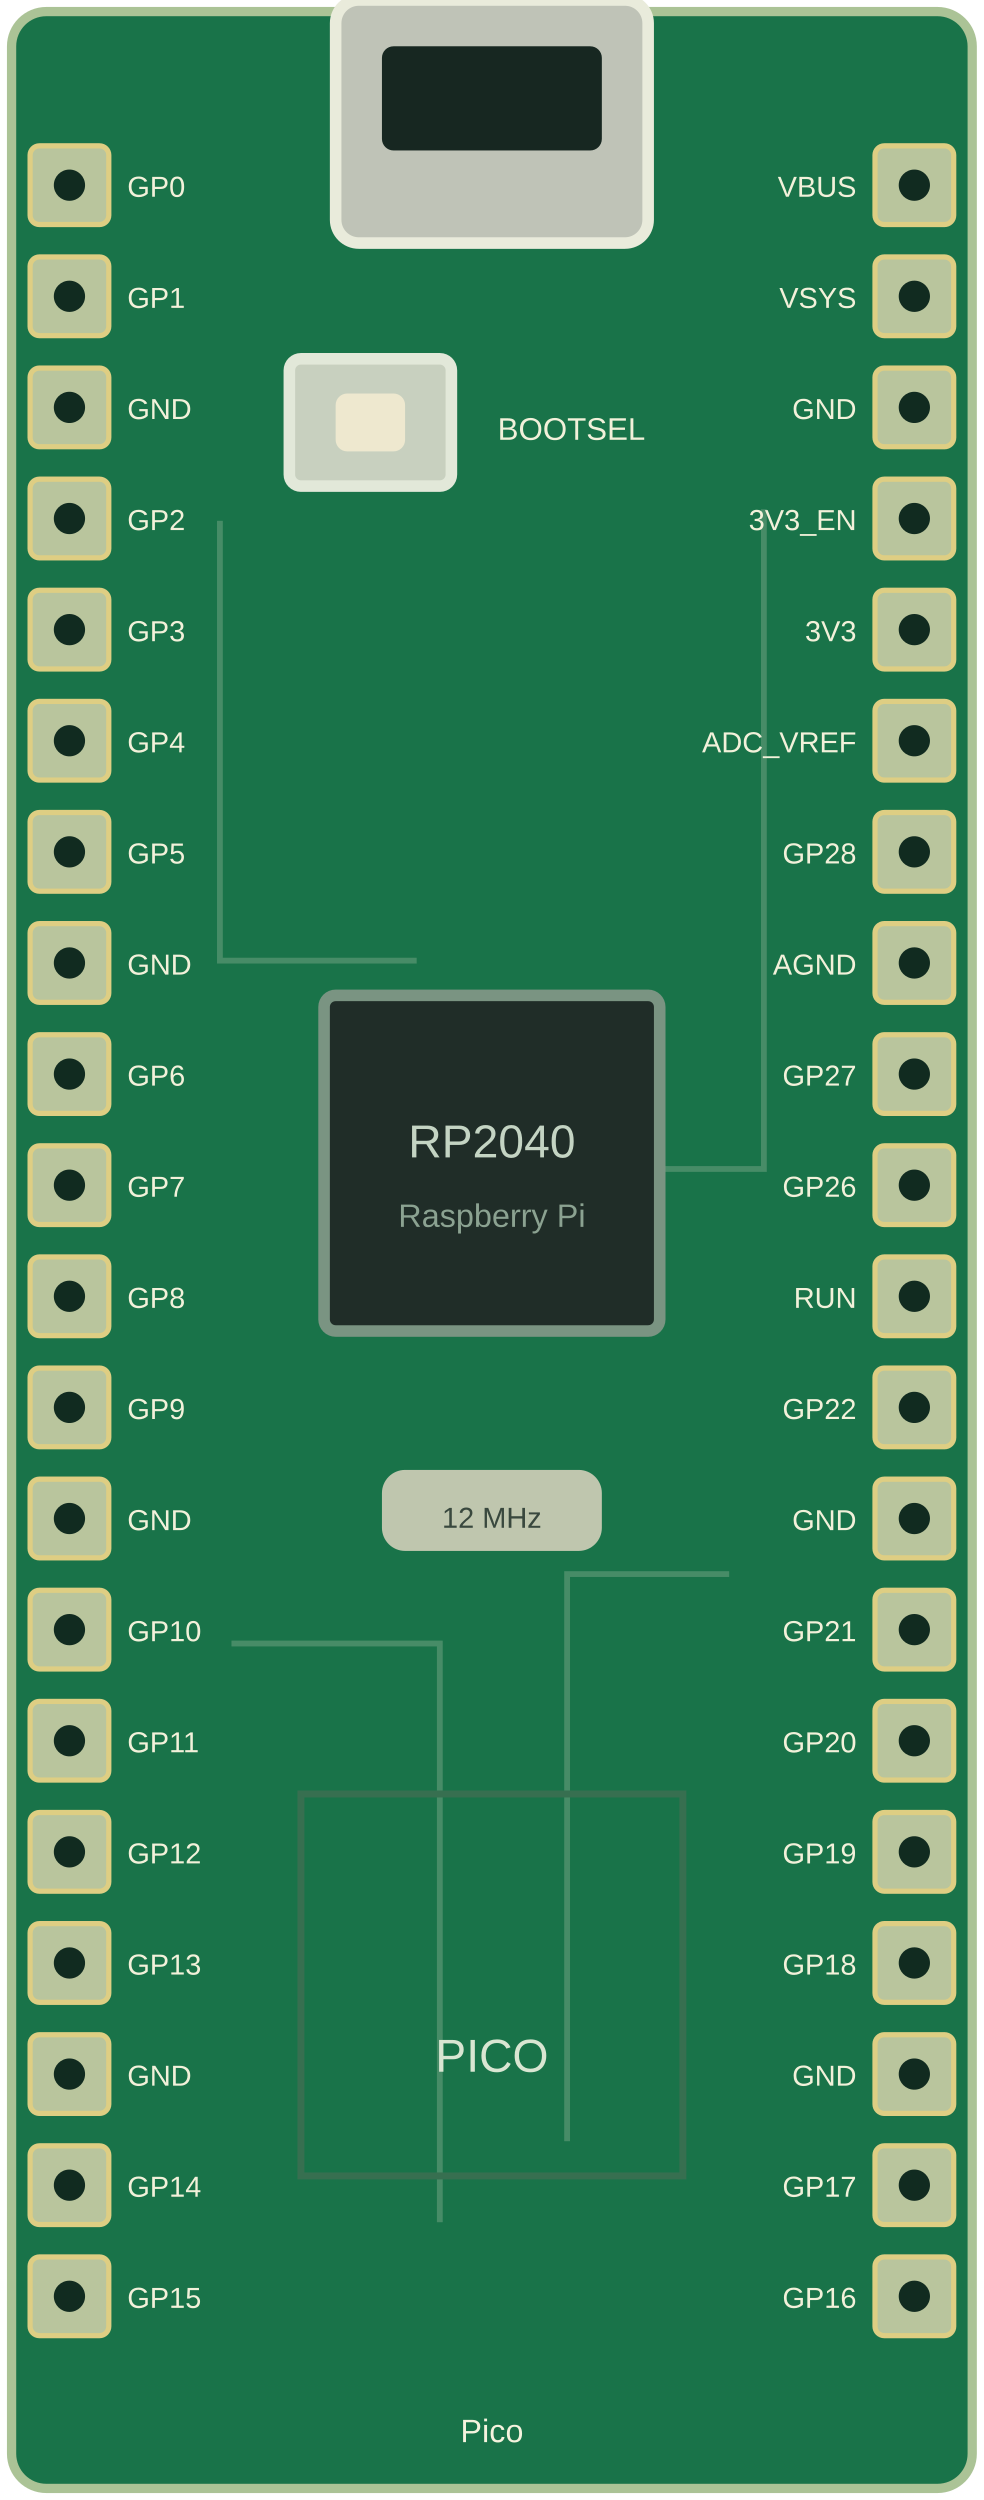
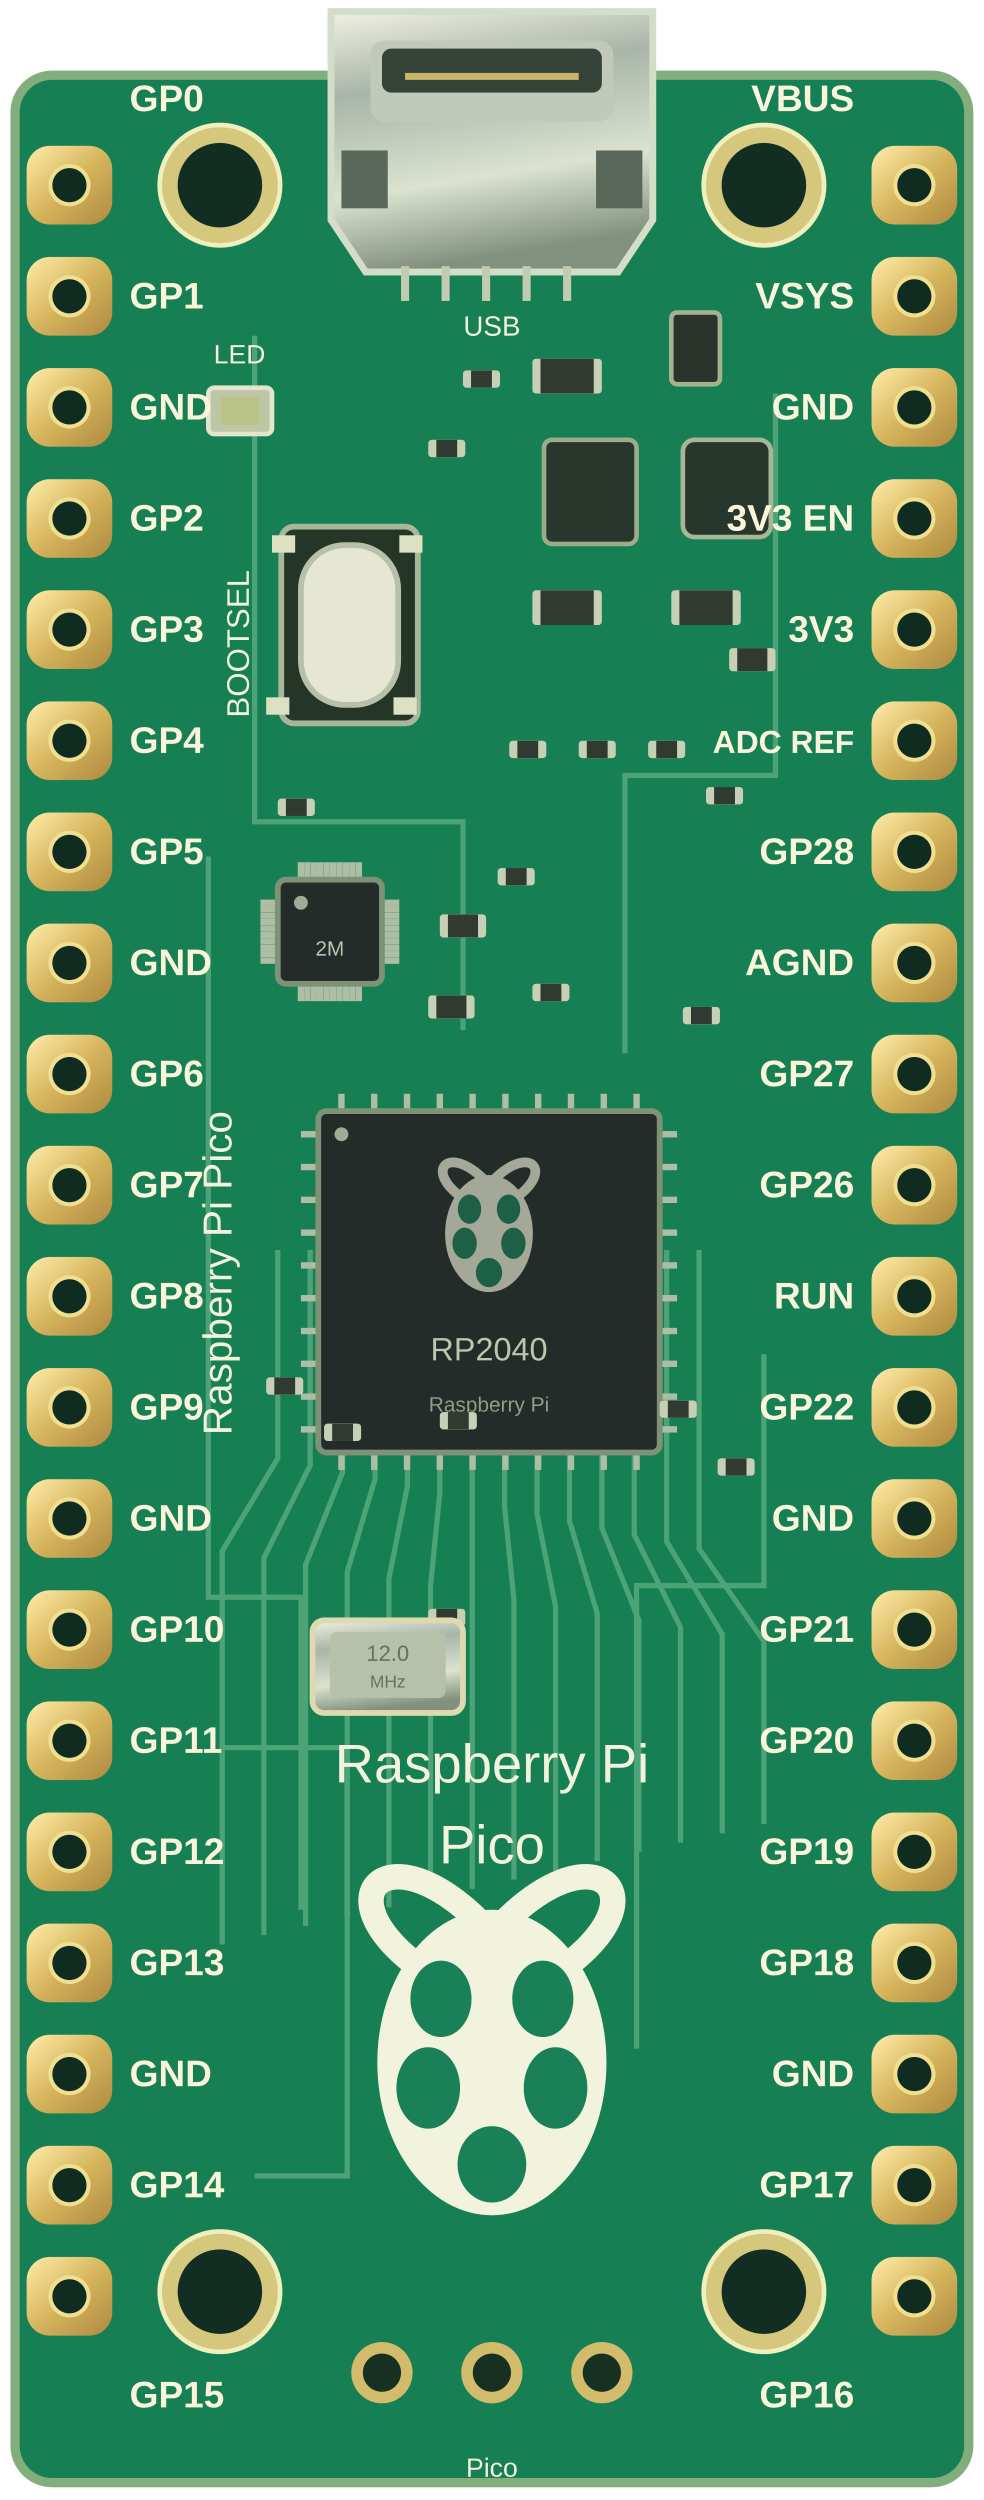
- <svg xmlns="http://www.w3.org/2000/svg" width="85" height="216" viewBox="0 0 85 216">
-   <rect x="1" y="1" width="83" height="214" rx="3" fill="#197349" stroke="#abc396" stroke-width=".8" />
-   <path d="M19 45v38h17m30-39v57H51M20 142h18v50m25-56H49v49" fill="none" stroke="#478c67" stroke-width=".5" />
-   <rect x="29" y="0" width="27" height="21" rx="2" fill="#bfc3b7" stroke="#e9ebdb" />
-   <rect x="33" y="4" width="19" height="9" rx="1" fill="#172721" />
-   <rect x="25" y="31" width="14" height="11" rx="1" fill="#c8d0bf" stroke="#e2e8d9" />
-   <rect x="29" y="34" width="6" height="5" rx="1" fill="#eee8cf" />
-   <text x="43" y="38" font-size="2.7" fill="#f2f1da" font-family="Arial">BOOTSEL</text>
-   <rect x="28" y="86" width="29" height="29" rx="1" fill="#202d28" stroke="#7a9482" />
-   <text x="42.5" y="100" text-anchor="middle" fill="#c4d4c3" font-family="Arial" font-size="4">RP2040</text>
-   <text x="42.5" y="106" text-anchor="middle" fill="#8ba291" font-family="Arial" font-size="2.8">Raspberry Pi</text>
-   <rect x="33" y="127" width="19" height="7" rx="2" fill="#bfc6ae" />
-   <text x="42.5" y="132" text-anchor="middle" font-size="2.5" fill="#39483e" font-family="Arial">12 MHz</text>
-   <path d="M26 155h33v33H26z" fill="none" stroke="#376f50" stroke-width=".6" />
-   <text x="42.5" y="179" font-size="4" text-anchor="middle" fill="#d9e6d2" font-family="Arial">PICO</text>
-   <g>
-     <rect x="2.6" y="12.6" width="6.8" height="6.8" rx=".8" fill="#b9c59d" stroke="#dece83" stroke-width=".45" />
-     <circle cx="6" cy="16" r="1.35" fill="#112b20" />
-     <text x="11" y="17" text-anchor="start" font-size="2.5" fill="#f2f1da" font-family="Arial">GP0</text>
+ <svg xmlns="http://www.w3.org/2000/svg" width="85" height="216" viewBox="0 0 85 216" data-photo-profile="pico" role="img" aria-label="Raspberry Pi Pico">
+   <defs>
+     <linearGradient id="pico-metal" x2=".2" y2="1">
+       <stop stop-color="#f1f1e3" />
+       <stop offset=".32" stop-color="#a8b5a8" />
+       <stop offset=".7" stop-color="#dbe2d0" />
+       <stop offset="1" stop-color="#82917e" />
+     </linearGradient>
+     <linearGradient id="pico-gold" x2="1" y2="1">
+       <stop stop-color="#ffedaa" />
+       <stop offset=".5" stop-color="#d6b55d" />
+       <stop offset="1" stop-color="#ae8940" />
+     </linearGradient>
+     <pattern id="pico-shield" width="1.7" height="1.7" patternUnits="userSpaceOnUse">
+       <rect width="1.7" height="1.7" fill="#a2aba4" />
+       <path d="M0 0l1.7 1.7m-.5-2 1.2 1.2" stroke="#7e8e83" stroke-width=".25" opacity=".7" />
+     </pattern>
+   </defs>
+   <g font-family="Arial,sans-serif" fill="#f3f2dc">
+     <rect x="1.3" y="6.5" width="82.4" height="208" rx="3.2" fill="#167f53" stroke="#81ae7c" stroke-width=".8" />
+     <g fill="none" stroke="#53a77c" stroke-width=".45" opacity=".9">
+       <path d="M24 108v18l-4.8 8v34" />
+       <path d="M26.8 108v18.6l-4 8v32.6" />
+       <path d="M29.6 108v19.2l-3.2 8v31.2" />
+       <path d="M32.4 108v19.8l-2.4 8v29.8" />
+       <path d="M35.2 108v20.4l-1.6 8v28.4" />
+       <path d="M38 108v21l-0.8 8v27" />
+       <path d="M40.8 108v21.6l0 8v25.6" />
+       <path d="M43.6 108v22.2l0.8 8v24.2" />
+       <path d="M46.4 108v22.8l1.6 8v22.8" />
+       <path d="M49.2 108v23.4l2.4 8v21.4" />
+       <path d="M52 108v24l3.2 8v20" />
+       <path d="M54.8 108v24.6l4 8v18.6" />
+       <path d="M57.6 108v25.2l4.8 8v17.2" />
+       <path d="M60.4 108v25.8l5.6 8v15.8" />
+       <path d="M22 29v42h18v18m27-55v33H54v24M18 74v64h8v27m40-48v20H55v40M22 188h8v-37H19" />
+     </g>
+     <circle cx="19" cy="16" r="5.2" fill="#d5c87c" stroke="#f0efbe" stroke-width=".4" />
+     <circle cx="19" cy="16" r="3.65" fill="#122d21" />
+     <circle cx="66" cy="16" r="5.2" fill="#d5c87c" stroke="#f0efbe" stroke-width=".4" />
+     <circle cx="66" cy="16" r="3.65" fill="#122d21" />
+     <circle cx="19" cy="198" r="5.2" fill="#d5c87c" stroke="#f0efbe" stroke-width=".4" />
+     <circle cx="19" cy="198" r="3.65" fill="#122d21" />
+     <circle cx="66" cy="198" r="5.2" fill="#d5c87c" stroke="#f0efbe" stroke-width=".4" />
+     <circle cx="66" cy="198" r="3.65" fill="#122d21" />
+     <g data-detail="micro-usb">
+       <path d="M28.6 1h27.8v18l-3 4.5H31.6l-3-4.5z" fill="url(#pico-metal)" stroke="#d4ddc7" stroke-width=".6" />
+       <rect x="32" y="3.5" width="21" height="7" rx="1.2" fill="#c1c9ba" />
+       <rect x="33" y="4.2" width="19" height="3.8" rx=".8" fill="#354238" />
+       <path d="M35 6.6h15" stroke="#cab66b" stroke-width=".6" />
+       <path d="M29.5 13h4v5h-4m22-5h4v5h-4" fill="#59685b" />
+       <g stroke="#c1cbb1" stroke-width=".7">
+         <path d="M35 23v3" />
+         <path d="M38.5 23v3" />
+         <path d="M42 23v3" />
+         <path d="M45.5 23v3" />
+         <path d="M49 23v3" />
+       </g>
+       <text x="42.5" y="29" font-size="2.4" text-anchor="middle">USB</text>
+     </g>
+     <g data-detail="bootsel">
+       <rect x="24.3" y="45.5" width="11.8" height="17" rx="1.1" fill="#253629" stroke="#a8b69a" stroke-width=".5" />
+       <path d="M23.5 47h2m9 0h2m-13.5 14h2m9 0h2" stroke="#dde1c4" stroke-width="1.5" />
+       <rect x="26" y="47.1" width="8.4" height="13.8" rx="3.8" fill="#e6e7d2" stroke="#b8c0aa" stroke-width=".5" />
+       <text x="21.5" y="62" font-size="2.7" transform="rotate(-90 21.5 62)">BOOTSEL</text>
+     </g>
+     <g data-detail="onboard-led">
+       <rect x="18" y="33.5" width="5.5" height="4" rx=".5" fill="#bdc7a5" stroke="#e3e6cc" stroke-width=".4" />
+       <rect x="19.1" y="34.3" width="3.3" height="2.4" fill="#b9c386" />
+       <text x="20.7" y="31.4" font-size="2.3" text-anchor="middle">LED</text>
+     </g>
+     <g data-detail="power-regulator">
+       <rect x="47" y="38" width="8" height="9" rx=".7" fill="#28362b" stroke="#9bab8c" stroke-width=".4" />
+       <rect x="59" y="38" width="7.6" height="8.4" rx="1" fill="#27372c" stroke="#a7b699" stroke-width=".4" />
+       <rect x="58" y="27" width="4.2" height="6.2" rx=".5" fill="#2b332a" stroke="#a4b294" stroke-width=".4" />
+       <g transform="translate(46 31)">
+         <rect width="6" height="3" rx=".3" fill="#c8cfb7" />
+         <rect x=".7" width="4.6" height="3" fill="#303a30" />
+       </g>
+       <g transform="translate(58 51)">
+         <rect width="6" height="3" rx=".3" fill="#c8cfb7" />
+         <rect x=".7" width="4.6" height="3" fill="#303a30" />
+       </g>
+       <g transform="translate(46 51)">
+         <rect width="6" height="3" rx=".3" fill="#c8cfb7" />
+         <rect x=".7" width="4.6" height="3" fill="#303a30" />
+       </g>
+       <g transform="translate(63 56)">
+         <rect width="4" height="2" rx=".3" fill="#c8cfb7" />
+         <rect x=".7" width="2.6" height="2" fill="#303a30" />
+       </g>
+     </g>
+     <g data-detail="external-flash">
+       <g data-chip="2M">
+         <g stroke="#adbea4" stroke-width=".55">
+           <path d="M26 74.5v1.5m0 9v1.5M22.5 78h1.5m9 0h1.5" />
+           <path d="M26.556 74.5v1.5m0 9v1.5M22.5 78.556h1.5m9 0h1.5" />
+           <path d="M27.111 74.5v1.5m0 9v1.5M22.5 79.111h1.5m9 0h1.5" />
+           <path d="M27.667 74.5v1.5m0 9v1.5M22.5 79.667h1.5m9 0h1.5" />
+           <path d="M28.222 74.5v1.5m0 9v1.5M22.5 80.222h1.5m9 0h1.5" />
+           <path d="M28.778 74.5v1.5m0 9v1.5M22.5 80.778h1.5m9 0h1.5" />
+           <path d="M29.333 74.5v1.5m0 9v1.5M22.5 81.333h1.5m9 0h1.5" />
+           <path d="M29.889 74.5v1.5m0 9v1.5M22.5 81.889h1.5m9 0h1.5" />
+           <path d="M30.444 74.5v1.5m0 9v1.5M22.5 82.444h1.5m9 0h1.5" />
+           <path d="M31 74.5v1.5m0 9v1.5M22.5 83h1.5m9 0h1.5" />
+         </g>
+         <rect x="24" y="76" width="9" height="9" rx=".7" fill="#242c2a" stroke="#7d9276" stroke-width=".5" />
+         <circle cx="26" cy="78" r=".6" fill="#9fac96" />
+         <text x="28.5" y="82.57" font-size="1.8" text-anchor="middle" fill="#bcc7ad">2M</text>
+       </g>
+       <g transform="translate(38 79)">
+         <rect width="4" height="2" rx=".3" fill="#c8cfb7" />
+         <rect x=".7" width="2.6" height="2" fill="#303a30" />
+       </g>
+       <g transform="translate(37 86)">
+         <rect width="4" height="2" rx=".3" fill="#c8cfb7" />
+         <rect x=".7" width="2.6" height="2" fill="#303a30" />
+       </g>
+     </g>
+     <g data-chip="RP2040">
+       <g stroke="#adbea4" stroke-width=".55">
+         <path d="M29.5 94.5v1.5m0 29.5v1.5M26 98h1.5m29.5 0h1.5" />
+         <path d="M32.333 94.5v1.5m0 29.5v1.5M26 100.833h1.5m29.5 0h1.5" />
+         <path d="M35.167 94.5v1.5m0 29.5v1.5M26 103.667h1.5m29.5 0h1.5" />
+         <path d="M38 94.5v1.5m0 29.5v1.5M26 106.5h1.5m29.5 0h1.5" />
+         <path d="M40.833 94.5v1.5m0 29.5v1.5M26 109.333h1.5m29.5 0h1.5" />
+         <path d="M43.667 94.5v1.5m0 29.5v1.5M26 112.167h1.5m29.5 0h1.5" />
+         <path d="M46.5 94.5v1.5m0 29.5v1.5M26 115h1.5m29.5 0h1.5" />
+         <path d="M49.333 94.5v1.5m0 29.5v1.5M26 117.833h1.5m29.5 0h1.5" />
+         <path d="M52.167 94.5v1.5m0 29.5v1.5M26 120.667h1.5m29.5 0h1.5" />
+         <path d="M55 94.5v1.5m0 29.5v1.5M26 123.5h1.5m29.5 0h1.5" />
+       </g>
+       <rect x="27.5" y="96" width="29.5" height="29.5" rx=".7" fill="#242c2a" stroke="#7d9276" stroke-width=".5" />
+       <circle cx="29.5" cy="98" r=".6" fill="#9fac96" />
+       <g opacity=".62">
+         <g transform="translate(42.25 105.735) scale(0.4214286)" fill="#f2f3dd">
+           <path d="M0-8C-8-17-14-11-5-5M0-8C8-17 14-11 5-5" fill="none" stroke="#f2f3dd" stroke-width="2" />
+           <ellipse cy="2" rx="9" ry="12" />
+           <g fill="#1a8057">
+             <ellipse cx="-4" cy="-3" rx="2.4" ry="3" />
+             <ellipse cx="4" cy="-3" rx="2.4" ry="3" />
+             <ellipse cx="-5" cy="4" rx="2.5" ry="3.2" />
+             <ellipse cx="5" cy="4" rx="2.5" ry="3.2" />
+             <ellipse cy="10" rx="2.7" ry="3" />
+           </g>
+         </g>
+       </g>
+       <text x="42.25" y="117.535" font-size="2.8" text-anchor="middle" fill="#bcc7ad">RP2040</text>
+       <text x="42.25" y="121.96" font-size="1.8" text-anchor="middle" fill="#909e86">Raspberry Pi</text>
+     </g>
+     <g transform="translate(40 32)">
+       <rect width="3.2" height="1.5" rx=".3" fill="#c8cfb7" />
+       <rect x=".7" width="1.8" height="1.5" fill="#303a30" />
+     </g>
+     <g transform="translate(37 38)">
+       <rect width="3.2" height="1.5" rx=".3" fill="#c8cfb7" />
+       <rect x=".7" width="1.8" height="1.5" fill="#303a30" />
+     </g>
+     <g transform="translate(44 64)">
+       <rect width="3.2" height="1.5" rx=".3" fill="#c8cfb7" />
+       <rect x=".7" width="1.8" height="1.5" fill="#303a30" />
+     </g>
+     <g transform="translate(50 64)">
+       <rect width="3.2" height="1.5" rx=".3" fill="#c8cfb7" />
+       <rect x=".7" width="1.8" height="1.5" fill="#303a30" />
+     </g>
+     <g transform="translate(56 64)">
+       <rect width="3.2" height="1.5" rx=".3" fill="#c8cfb7" />
+       <rect x=".7" width="1.8" height="1.5" fill="#303a30" />
+     </g>
+     <g transform="translate(61 68)">
+       <rect width="3.2" height="1.5" rx=".3" fill="#c8cfb7" />
+       <rect x=".7" width="1.8" height="1.5" fill="#303a30" />
+     </g>
+     <g transform="translate(24 69)">
+       <rect width="3.2" height="1.5" rx=".3" fill="#c8cfb7" />
+       <rect x=".7" width="1.8" height="1.5" fill="#303a30" />
+     </g>
+     <g transform="translate(43 75)">
+       <rect width="3.2" height="1.5" rx=".3" fill="#c8cfb7" />
+       <rect x=".7" width="1.8" height="1.5" fill="#303a30" />
+     </g>
+     <g transform="translate(46 85)">
+       <rect width="3.2" height="1.5" rx=".3" fill="#c8cfb7" />
+       <rect x=".7" width="1.8" height="1.5" fill="#303a30" />
+     </g>
+     <g transform="translate(59 87)">
+       <rect width="3.2" height="1.5" rx=".3" fill="#c8cfb7" />
+       <rect x=".7" width="1.8" height="1.5" fill="#303a30" />
+     </g>
+     <g transform="translate(23 119)">
+       <rect width="3.2" height="1.5" rx=".3" fill="#c8cfb7" />
+       <rect x=".7" width="1.8" height="1.5" fill="#303a30" />
+     </g>
+     <g transform="translate(28 123)">
+       <rect width="3.2" height="1.5" rx=".3" fill="#c8cfb7" />
+       <rect x=".7" width="1.8" height="1.5" fill="#303a30" />
+     </g>
+     <g transform="translate(38 122)">
+       <rect width="3.2" height="1.5" rx=".3" fill="#c8cfb7" />
+       <rect x=".7" width="1.8" height="1.5" fill="#303a30" />
+     </g>
+     <g transform="translate(57 121)">
+       <rect width="3.2" height="1.5" rx=".3" fill="#c8cfb7" />
+       <rect x=".7" width="1.8" height="1.5" fill="#303a30" />
+     </g>
+     <g transform="translate(62 126)">
+       <rect width="3.2" height="1.5" rx=".3" fill="#c8cfb7" />
+       <rect x=".7" width="1.8" height="1.5" fill="#303a30" />
+     </g>
+     <g transform="translate(37 139)">
+       <rect width="3.2" height="1.5" rx=".3" fill="#c8cfb7" />
+       <rect x=".7" width="1.8" height="1.5" fill="#303a30" />
+     </g>
+     <g data-detail="crystal">
+       <rect x="27" y="140" width="13" height="8" rx="1" fill="url(#pico-metal)" stroke="#ded9af" stroke-width=".5" />
+       <rect x="28.5" y="141" width="10" height="5.7" rx=".6" fill="#b7c0a9" />
+       <text x="33.5" y="143.5" font-size="1.9" text-anchor="middle" fill="#63725a">12.0</text>
+       <text x="33.5" y="145.8" font-size="1.5" text-anchor="middle" fill="#63725a">MHz</text>
+     </g>
+     <g data-detail="swd-pads">
+       <circle cx="33" cy="205" r="2.65" fill="#d2bc6c" />
+       <circle cx="33" cy="205" r="1.65" fill="#163021" />
+       <circle cx="42.5" cy="205" r="2.65" fill="#d2bc6c" />
+       <circle cx="42.5" cy="205" r="1.65" fill="#163021" />
+       <circle cx="52" cy="205" r="2.65" fill="#d2bc6c" />
+       <circle cx="52" cy="205" r="1.65" fill="#163021" />
+     </g>
+     <g transform="translate(42.5 176) scale(1.1)" fill="#f2f3dd">
+       <path d="M0-8C-8-17-14-11-5-5M0-8C8-17 14-11 5-5" fill="none" stroke="#f2f3dd" stroke-width="2" />
+       <ellipse cy="2" rx="9" ry="12" />
+       <g fill="#1a8057">
+         <ellipse cx="-4" cy="-3" rx="2.4" ry="3" />
+         <ellipse cx="4" cy="-3" rx="2.4" ry="3" />
+         <ellipse cx="-5" cy="4" rx="2.5" ry="3.2" />
+         <ellipse cx="5" cy="4" rx="2.5" ry="3.2" />
+         <ellipse cy="10" rx="2.7" ry="3" />
+       </g>
+     </g>
+     <text x="42.5" y="154" font-size="4.7" text-anchor="middle">Raspberry Pi</text>
+     <text x="42.5" y="161" font-size="4.7" text-anchor="middle">Pico</text>
+     <g data-pad="GPIO0" data-x="6" data-y="16">
+       <rect x="2.3" y="12.6" width="7.4" height="6.8" rx="2" fill="url(#pico-gold)" />
+       <circle cx="6" cy="16" r="1.65" fill="#102c20" stroke="#f0df91" stroke-width=".35" />
+       <text x="11.2" y="9.6" font-size="3.2" text-anchor="start" fill="#faf4da" font-weight="600">GP0</text>
+     </g>
+     <g data-pad="GPIO1" data-x="6" data-y="25.6">
+       <rect x="2.3" y="22.2" width="7.4" height="6.8" rx="2" fill="url(#pico-gold)" />
+       <circle cx="6" cy="25.6" r="1.65" fill="#102c20" stroke="#f0df91" stroke-width=".35" />
+       <text x="11.2" y="26.65" font-size="3.2" text-anchor="start" fill="#faf4da" font-weight="600">GP1</text>
+     </g>
+     <g data-pad="GND" data-x="6" data-y="35.2">
+       <rect x="2.3" y="31.8" width="7.4" height="6.8" rx="2" fill="url(#pico-gold)" />
+       <circle cx="6" cy="35.2" r="1.65" fill="#102c20" stroke="#f0df91" stroke-width=".35" />
+       <text x="11.2" y="36.25" font-size="3.2" text-anchor="start" fill="#faf4da" font-weight="600">GND</text>
+     </g>
+     <g data-pad="GPIO2" data-x="6" data-y="44.8">
+       <rect x="2.3" y="41.4" width="7.4" height="6.8" rx="2" fill="url(#pico-gold)" />
+       <circle cx="6" cy="44.8" r="1.65" fill="#102c20" stroke="#f0df91" stroke-width=".35" />
+       <text x="11.2" y="45.85" font-size="3.2" text-anchor="start" fill="#faf4da" font-weight="600">GP2</text>
+     </g>
+     <g data-pad="GPIO3" data-x="6" data-y="54.4">
+       <rect x="2.3" y="51" width="7.4" height="6.8" rx="2" fill="url(#pico-gold)" />
+       <circle cx="6" cy="54.4" r="1.65" fill="#102c20" stroke="#f0df91" stroke-width=".35" />
+       <text x="11.2" y="55.45" font-size="3.2" text-anchor="start" fill="#faf4da" font-weight="600">GP3</text>
+     </g>
+     <g data-pad="GPIO4" data-x="6" data-y="64">
+       <rect x="2.3" y="60.6" width="7.4" height="6.8" rx="2" fill="url(#pico-gold)" />
+       <circle cx="6" cy="64" r="1.65" fill="#102c20" stroke="#f0df91" stroke-width=".35" />
+       <text x="11.2" y="65.05" font-size="3.2" text-anchor="start" fill="#faf4da" font-weight="600">GP4</text>
+     </g>
+     <g data-pad="GPIO5" data-x="6" data-y="73.6">
+       <rect x="2.3" y="70.2" width="7.4" height="6.8" rx="2" fill="url(#pico-gold)" />
+       <circle cx="6" cy="73.6" r="1.65" fill="#102c20" stroke="#f0df91" stroke-width=".35" />
+       <text x="11.2" y="74.65" font-size="3.2" text-anchor="start" fill="#faf4da" font-weight="600">GP5</text>
+     </g>
+     <g data-pad="GND.1" data-x="6" data-y="83.2">
+       <rect x="2.3" y="79.8" width="7.4" height="6.8" rx="2" fill="url(#pico-gold)" />
+       <circle cx="6" cy="83.2" r="1.65" fill="#102c20" stroke="#f0df91" stroke-width=".35" />
+       <text x="11.2" y="84.25" font-size="3.2" text-anchor="start" fill="#faf4da" font-weight="600">GND</text>
+     </g>
+     <g data-pad="GPIO6" data-x="6" data-y="92.8">
+       <rect x="2.3" y="89.4" width="7.4" height="6.8" rx="2" fill="url(#pico-gold)" />
+       <circle cx="6" cy="92.8" r="1.65" fill="#102c20" stroke="#f0df91" stroke-width=".35" />
+       <text x="11.2" y="93.85" font-size="3.2" text-anchor="start" fill="#faf4da" font-weight="600">GP6</text>
+     </g>
+     <g data-pad="GPIO7" data-x="6" data-y="102.39999999999999">
+       <rect x="2.3" y="99" width="7.4" height="6.8" rx="2" fill="url(#pico-gold)" />
+       <circle cx="6" cy="102.4" r="1.65" fill="#102c20" stroke="#f0df91" stroke-width=".35" />
+       <text x="11.2" y="103.45" font-size="3.2" text-anchor="start" fill="#faf4da" font-weight="600">GP7</text>
+     </g>
+     <g data-pad="GPIO8" data-x="6" data-y="112">
+       <rect x="2.3" y="108.6" width="7.4" height="6.8" rx="2" fill="url(#pico-gold)" />
+       <circle cx="6" cy="112" r="1.65" fill="#102c20" stroke="#f0df91" stroke-width=".35" />
+       <text x="11.2" y="113.05" font-size="3.2" text-anchor="start" fill="#faf4da" font-weight="600">GP8</text>
+     </g>
+     <g data-pad="GPIO9" data-x="6" data-y="121.6">
+       <rect x="2.3" y="118.2" width="7.4" height="6.8" rx="2" fill="url(#pico-gold)" />
+       <circle cx="6" cy="121.6" r="1.65" fill="#102c20" stroke="#f0df91" stroke-width=".35" />
+       <text x="11.2" y="122.65" font-size="3.2" text-anchor="start" fill="#faf4da" font-weight="600">GP9</text>
+     </g>
+     <g data-pad="GND.2" data-x="6" data-y="131.2">
+       <rect x="2.3" y="127.8" width="7.4" height="6.8" rx="2" fill="url(#pico-gold)" />
+       <circle cx="6" cy="131.2" r="1.65" fill="#102c20" stroke="#f0df91" stroke-width=".35" />
+       <text x="11.2" y="132.25" font-size="3.2" text-anchor="start" fill="#faf4da" font-weight="600">GND</text>
+     </g>
+     <g data-pad="GPIO10" data-x="6" data-y="140.8">
+       <rect x="2.3" y="137.4" width="7.4" height="6.8" rx="2" fill="url(#pico-gold)" />
+       <circle cx="6" cy="140.8" r="1.65" fill="#102c20" stroke="#f0df91" stroke-width=".35" />
+       <text x="11.2" y="141.85" font-size="3.2" text-anchor="start" fill="#faf4da" font-weight="600">GP10</text>
+     </g>
+     <g data-pad="GPIO11" data-x="6" data-y="150.4">
+       <rect x="2.3" y="147" width="7.4" height="6.8" rx="2" fill="url(#pico-gold)" />
+       <circle cx="6" cy="150.4" r="1.65" fill="#102c20" stroke="#f0df91" stroke-width=".35" />
+       <text x="11.2" y="151.45" font-size="3.2" text-anchor="start" fill="#faf4da" font-weight="600">GP11</text>
+     </g>
+     <g data-pad="GPIO12" data-x="6" data-y="160">
+       <rect x="2.3" y="156.6" width="7.4" height="6.8" rx="2" fill="url(#pico-gold)" />
+       <circle cx="6" cy="160" r="1.65" fill="#102c20" stroke="#f0df91" stroke-width=".35" />
+       <text x="11.2" y="161.05" font-size="3.2" text-anchor="start" fill="#faf4da" font-weight="600">GP12</text>
+     </g>
+     <g data-pad="GPIO13" data-x="6" data-y="169.6">
+       <rect x="2.3" y="166.2" width="7.4" height="6.8" rx="2" fill="url(#pico-gold)" />
+       <circle cx="6" cy="169.6" r="1.65" fill="#102c20" stroke="#f0df91" stroke-width=".35" />
+       <text x="11.2" y="170.65" font-size="3.2" text-anchor="start" fill="#faf4da" font-weight="600">GP13</text>
+     </g>
+     <g data-pad="GND.3" data-x="6" data-y="179.2">
+       <rect x="2.3" y="175.8" width="7.4" height="6.8" rx="2" fill="url(#pico-gold)" />
+       <circle cx="6" cy="179.2" r="1.65" fill="#102c20" stroke="#f0df91" stroke-width=".35" />
+       <text x="11.2" y="180.25" font-size="3.2" text-anchor="start" fill="#faf4da" font-weight="600">GND</text>
+     </g>
+     <g data-pad="GPIO14" data-x="6" data-y="188.79999999999998">
+       <rect x="2.3" y="185.4" width="7.4" height="6.8" rx="2" fill="url(#pico-gold)" />
+       <circle cx="6" cy="188.8" r="1.65" fill="#102c20" stroke="#f0df91" stroke-width=".35" />
+       <text x="11.2" y="189.85" font-size="3.2" text-anchor="start" fill="#faf4da" font-weight="600">GP14</text>
+     </g>
+     <g data-pad="GPIO15" data-x="6" data-y="198.4">
+       <rect x="2.3" y="195" width="7.4" height="6.8" rx="2" fill="url(#pico-gold)" />
+       <circle cx="6" cy="198.4" r="1.65" fill="#102c20" stroke="#f0df91" stroke-width=".35" />
+       <text x="11.2" y="208" font-size="3.2" text-anchor="start" fill="#faf4da" font-weight="600">GP15</text>
+     </g>
+     <g data-pad="VBUS" data-x="79" data-y="16">
+       <rect x="75.3" y="12.6" width="7.4" height="6.8" rx="2" fill="url(#pico-gold)" />
+       <circle cx="79" cy="16" r="1.65" fill="#102c20" stroke="#f0df91" stroke-width=".35" />
+       <text x="73.8" y="9.6" font-size="3.2" text-anchor="end" fill="#faf4da" font-weight="600">VBUS</text>
+     </g>
+     <g data-pad="VSYS" data-x="79" data-y="25.6">
+       <rect x="75.3" y="22.2" width="7.4" height="6.8" rx="2" fill="url(#pico-gold)" />
+       <circle cx="79" cy="25.6" r="1.65" fill="#102c20" stroke="#f0df91" stroke-width=".35" />
+       <text x="73.8" y="26.65" font-size="3.2" text-anchor="end" fill="#faf4da" font-weight="600">VSYS</text>
+     </g>
+     <g data-pad="GND.4" data-x="79" data-y="35.2">
+       <rect x="75.3" y="31.8" width="7.4" height="6.8" rx="2" fill="url(#pico-gold)" />
+       <circle cx="79" cy="35.2" r="1.65" fill="#102c20" stroke="#f0df91" stroke-width=".35" />
+       <text x="73.8" y="36.25" font-size="3.2" text-anchor="end" fill="#faf4da" font-weight="600">GND</text>
+     </g>
+     <g data-pad="3V3_EN" data-x="79" data-y="44.8">
+       <rect x="75.3" y="41.4" width="7.4" height="6.8" rx="2" fill="url(#pico-gold)" />
+       <circle cx="79" cy="44.8" r="1.65" fill="#102c20" stroke="#f0df91" stroke-width=".35" />
+       <text x="73.8" y="45.85" font-size="3.2" text-anchor="end" fill="#faf4da" font-weight="600">3V3 EN</text>
+     </g>
+     <g data-pad="3V3" data-x="79" data-y="54.4">
+       <rect x="75.3" y="51" width="7.4" height="6.8" rx="2" fill="url(#pico-gold)" />
+       <circle cx="79" cy="54.4" r="1.65" fill="#102c20" stroke="#f0df91" stroke-width=".35" />
+       <text x="73.8" y="55.45" font-size="3.2" text-anchor="end" fill="#faf4da" font-weight="600">3V3</text>
+     </g>
+     <g data-pad="ADC_VREF" data-x="79" data-y="64">
+       <rect x="75.3" y="60.6" width="7.4" height="6.8" rx="2" fill="url(#pico-gold)" />
+       <circle cx="79" cy="64" r="1.65" fill="#102c20" stroke="#f0df91" stroke-width=".35" />
+       <text x="73.8" y="65.05" font-size="2.75" text-anchor="end" fill="#faf4da" font-weight="600">ADC REF</text>
+     </g>
+     <g data-pad="GPIO28" data-x="79" data-y="73.6">
+       <rect x="75.3" y="70.2" width="7.4" height="6.8" rx="2" fill="url(#pico-gold)" />
+       <circle cx="79" cy="73.6" r="1.65" fill="#102c20" stroke="#f0df91" stroke-width=".35" />
+       <text x="73.8" y="74.65" font-size="3.2" text-anchor="end" fill="#faf4da" font-weight="600">GP28</text>
+     </g>
+     <g data-pad="AGND" data-x="79" data-y="83.2">
+       <rect x="75.3" y="79.8" width="7.4" height="6.8" rx="2" fill="url(#pico-gold)" />
+       <circle cx="79" cy="83.2" r="1.65" fill="#102c20" stroke="#f0df91" stroke-width=".35" />
+       <text x="73.8" y="84.25" font-size="3.2" text-anchor="end" fill="#faf4da" font-weight="600">AGND</text>
+     </g>
+     <g data-pad="GPIO27" data-x="79" data-y="92.8">
+       <rect x="75.3" y="89.4" width="7.4" height="6.8" rx="2" fill="url(#pico-gold)" />
+       <circle cx="79" cy="92.8" r="1.65" fill="#102c20" stroke="#f0df91" stroke-width=".35" />
+       <text x="73.8" y="93.85" font-size="3.2" text-anchor="end" fill="#faf4da" font-weight="600">GP27</text>
+     </g>
+     <g data-pad="GPIO26" data-x="79" data-y="102.39999999999999">
+       <rect x="75.3" y="99" width="7.4" height="6.8" rx="2" fill="url(#pico-gold)" />
+       <circle cx="79" cy="102.4" r="1.65" fill="#102c20" stroke="#f0df91" stroke-width=".35" />
+       <text x="73.8" y="103.45" font-size="3.2" text-anchor="end" fill="#faf4da" font-weight="600">GP26</text>
+     </g>
+     <g data-pad="RUN" data-x="79" data-y="112">
+       <rect x="75.3" y="108.6" width="7.4" height="6.8" rx="2" fill="url(#pico-gold)" />
+       <circle cx="79" cy="112" r="1.65" fill="#102c20" stroke="#f0df91" stroke-width=".35" />
+       <text x="73.8" y="113.05" font-size="3.2" text-anchor="end" fill="#faf4da" font-weight="600">RUN</text>
+     </g>
+     <g data-pad="GPIO22" data-x="79" data-y="121.6">
+       <rect x="75.3" y="118.2" width="7.4" height="6.8" rx="2" fill="url(#pico-gold)" />
+       <circle cx="79" cy="121.6" r="1.65" fill="#102c20" stroke="#f0df91" stroke-width=".35" />
+       <text x="73.8" y="122.65" font-size="3.2" text-anchor="end" fill="#faf4da" font-weight="600">GP22</text>
+     </g>
+     <g data-pad="GND.5" data-x="79" data-y="131.2">
+       <rect x="75.3" y="127.8" width="7.4" height="6.8" rx="2" fill="url(#pico-gold)" />
+       <circle cx="79" cy="131.2" r="1.65" fill="#102c20" stroke="#f0df91" stroke-width=".35" />
+       <text x="73.8" y="132.25" font-size="3.2" text-anchor="end" fill="#faf4da" font-weight="600">GND</text>
+     </g>
+     <g data-pad="GPIO21" data-x="79" data-y="140.8">
+       <rect x="75.3" y="137.4" width="7.4" height="6.8" rx="2" fill="url(#pico-gold)" />
+       <circle cx="79" cy="140.8" r="1.65" fill="#102c20" stroke="#f0df91" stroke-width=".35" />
+       <text x="73.8" y="141.85" font-size="3.2" text-anchor="end" fill="#faf4da" font-weight="600">GP21</text>
+     </g>
+     <g data-pad="GPIO20" data-x="79" data-y="150.4">
+       <rect x="75.3" y="147" width="7.4" height="6.8" rx="2" fill="url(#pico-gold)" />
+       <circle cx="79" cy="150.4" r="1.65" fill="#102c20" stroke="#f0df91" stroke-width=".35" />
+       <text x="73.8" y="151.45" font-size="3.2" text-anchor="end" fill="#faf4da" font-weight="600">GP20</text>
+     </g>
+     <g data-pad="GPIO19" data-x="79" data-y="160">
+       <rect x="75.3" y="156.6" width="7.4" height="6.8" rx="2" fill="url(#pico-gold)" />
+       <circle cx="79" cy="160" r="1.65" fill="#102c20" stroke="#f0df91" stroke-width=".35" />
+       <text x="73.8" y="161.05" font-size="3.2" text-anchor="end" fill="#faf4da" font-weight="600">GP19</text>
+     </g>
+     <g data-pad="GPIO18" data-x="79" data-y="169.6">
+       <rect x="75.3" y="166.2" width="7.4" height="6.8" rx="2" fill="url(#pico-gold)" />
+       <circle cx="79" cy="169.6" r="1.65" fill="#102c20" stroke="#f0df91" stroke-width=".35" />
+       <text x="73.8" y="170.65" font-size="3.2" text-anchor="end" fill="#faf4da" font-weight="600">GP18</text>
+     </g>
+     <g data-pad="GND.6" data-x="79" data-y="179.2">
+       <rect x="75.3" y="175.8" width="7.4" height="6.8" rx="2" fill="url(#pico-gold)" />
+       <circle cx="79" cy="179.2" r="1.65" fill="#102c20" stroke="#f0df91" stroke-width=".35" />
+       <text x="73.8" y="180.25" font-size="3.2" text-anchor="end" fill="#faf4da" font-weight="600">GND</text>
+     </g>
+     <g data-pad="GPIO17" data-x="79" data-y="188.79999999999998">
+       <rect x="75.3" y="185.4" width="7.4" height="6.8" rx="2" fill="url(#pico-gold)" />
+       <circle cx="79" cy="188.8" r="1.65" fill="#102c20" stroke="#f0df91" stroke-width=".35" />
+       <text x="73.8" y="189.85" font-size="3.2" text-anchor="end" fill="#faf4da" font-weight="600">GP17</text>
+     </g>
+     <g data-pad="GPIO16" data-x="79" data-y="198.4">
+       <rect x="75.3" y="195" width="7.4" height="6.8" rx="2" fill="url(#pico-gold)" />
+       <circle cx="79" cy="198.4" r="1.65" fill="#102c20" stroke="#f0df91" stroke-width=".35" />
+       <text x="73.8" y="208" font-size="3.2" text-anchor="end" fill="#faf4da" font-weight="600">GP16</text>
+     </g>
+     <text x="20" y="124" font-size="3.5" transform="rotate(-90 20 124)">Raspberry Pi Pico</text>
+     <text x="42.5" y="214" font-size="2.3" text-anchor="middle">Pico</text>
  </g>
-   <g>
-     <rect x="2.6" y="22.2" width="6.8" height="6.8" rx=".8" fill="#b9c59d" stroke="#dece83" stroke-width=".45" />
-     <circle cx="6" cy="25.6" r="1.35" fill="#112b20" />
-     <text x="11" y="26.6" text-anchor="start" font-size="2.5" fill="#f2f1da" font-family="Arial">GP1</text>
-   </g>
-   <g>
-     <rect x="2.6" y="31.8" width="6.8" height="6.8" rx=".8" fill="#b9c59d" stroke="#dece83" stroke-width=".45" />
-     <circle cx="6" cy="35.2" r="1.35" fill="#112b20" />
-     <text x="11" y="36.2" text-anchor="start" font-size="2.5" fill="#f2f1da" font-family="Arial">GND</text>
-   </g>
-   <g>
-     <rect x="2.6" y="41.4" width="6.8" height="6.8" rx=".8" fill="#b9c59d" stroke="#dece83" stroke-width=".45" />
-     <circle cx="6" cy="44.8" r="1.35" fill="#112b20" />
-     <text x="11" y="45.8" text-anchor="start" font-size="2.5" fill="#f2f1da" font-family="Arial">GP2</text>
-   </g>
-   <g>
-     <rect x="2.6" y="51" width="6.8" height="6.8" rx=".8" fill="#b9c59d" stroke="#dece83" stroke-width=".45" />
-     <circle cx="6" cy="54.4" r="1.35" fill="#112b20" />
-     <text x="11" y="55.4" text-anchor="start" font-size="2.5" fill="#f2f1da" font-family="Arial">GP3</text>
-   </g>
-   <g>
-     <rect x="2.6" y="60.6" width="6.8" height="6.8" rx=".8" fill="#b9c59d" stroke="#dece83" stroke-width=".45" />
-     <circle cx="6" cy="64" r="1.35" fill="#112b20" />
-     <text x="11" y="65" text-anchor="start" font-size="2.5" fill="#f2f1da" font-family="Arial">GP4</text>
-   </g>
-   <g>
-     <rect x="2.6" y="70.2" width="6.8" height="6.8" rx=".8" fill="#b9c59d" stroke="#dece83" stroke-width=".45" />
-     <circle cx="6" cy="73.6" r="1.35" fill="#112b20" />
-     <text x="11" y="74.6" text-anchor="start" font-size="2.5" fill="#f2f1da" font-family="Arial">GP5</text>
-   </g>
-   <g>
-     <rect x="2.6" y="79.8" width="6.8" height="6.8" rx=".8" fill="#b9c59d" stroke="#dece83" stroke-width=".45" />
-     <circle cx="6" cy="83.2" r="1.35" fill="#112b20" />
-     <text x="11" y="84.2" text-anchor="start" font-size="2.5" fill="#f2f1da" font-family="Arial">GND</text>
-   </g>
-   <g>
-     <rect x="2.6" y="89.4" width="6.8" height="6.8" rx=".8" fill="#b9c59d" stroke="#dece83" stroke-width=".45" />
-     <circle cx="6" cy="92.8" r="1.35" fill="#112b20" />
-     <text x="11" y="93.8" text-anchor="start" font-size="2.5" fill="#f2f1da" font-family="Arial">GP6</text>
-   </g>
-   <g>
-     <rect x="2.6" y="99" width="6.8" height="6.8" rx=".8" fill="#b9c59d" stroke="#dece83" stroke-width=".45" />
-     <circle cx="6" cy="102.4" r="1.35" fill="#112b20" />
-     <text x="11" y="103.4" text-anchor="start" font-size="2.5" fill="#f2f1da" font-family="Arial">GP7</text>
-   </g>
-   <g>
-     <rect x="2.6" y="108.6" width="6.8" height="6.8" rx=".8" fill="#b9c59d" stroke="#dece83" stroke-width=".45" />
-     <circle cx="6" cy="112" r="1.35" fill="#112b20" />
-     <text x="11" y="113" text-anchor="start" font-size="2.5" fill="#f2f1da" font-family="Arial">GP8</text>
-   </g>
-   <g>
-     <rect x="2.6" y="118.2" width="6.8" height="6.8" rx=".8" fill="#b9c59d" stroke="#dece83" stroke-width=".45" />
-     <circle cx="6" cy="121.6" r="1.35" fill="#112b20" />
-     <text x="11" y="122.6" text-anchor="start" font-size="2.5" fill="#f2f1da" font-family="Arial">GP9</text>
-   </g>
-   <g>
-     <rect x="2.6" y="127.8" width="6.8" height="6.8" rx=".8" fill="#b9c59d" stroke="#dece83" stroke-width=".45" />
-     <circle cx="6" cy="131.2" r="1.35" fill="#112b20" />
-     <text x="11" y="132.2" text-anchor="start" font-size="2.5" fill="#f2f1da" font-family="Arial">GND</text>
-   </g>
-   <g>
-     <rect x="2.6" y="137.4" width="6.8" height="6.8" rx=".8" fill="#b9c59d" stroke="#dece83" stroke-width=".45" />
-     <circle cx="6" cy="140.8" r="1.35" fill="#112b20" />
-     <text x="11" y="141.8" text-anchor="start" font-size="2.5" fill="#f2f1da" font-family="Arial">GP10</text>
-   </g>
-   <g>
-     <rect x="2.6" y="147" width="6.8" height="6.8" rx=".8" fill="#b9c59d" stroke="#dece83" stroke-width=".45" />
-     <circle cx="6" cy="150.4" r="1.35" fill="#112b20" />
-     <text x="11" y="151.4" text-anchor="start" font-size="2.5" fill="#f2f1da" font-family="Arial">GP11</text>
-   </g>
-   <g>
-     <rect x="2.6" y="156.6" width="6.8" height="6.8" rx=".8" fill="#b9c59d" stroke="#dece83" stroke-width=".45" />
-     <circle cx="6" cy="160" r="1.35" fill="#112b20" />
-     <text x="11" y="161" text-anchor="start" font-size="2.5" fill="#f2f1da" font-family="Arial">GP12</text>
-   </g>
-   <g>
-     <rect x="2.6" y="166.2" width="6.8" height="6.8" rx=".8" fill="#b9c59d" stroke="#dece83" stroke-width=".45" />
-     <circle cx="6" cy="169.6" r="1.35" fill="#112b20" />
-     <text x="11" y="170.6" text-anchor="start" font-size="2.5" fill="#f2f1da" font-family="Arial">GP13</text>
-   </g>
-   <g>
-     <rect x="2.6" y="175.8" width="6.8" height="6.8" rx=".8" fill="#b9c59d" stroke="#dece83" stroke-width=".45" />
-     <circle cx="6" cy="179.2" r="1.35" fill="#112b20" />
-     <text x="11" y="180.2" text-anchor="start" font-size="2.5" fill="#f2f1da" font-family="Arial">GND</text>
-   </g>
-   <g>
-     <rect x="2.6" y="185.4" width="6.8" height="6.8" rx=".8" fill="#b9c59d" stroke="#dece83" stroke-width=".45" />
-     <circle cx="6" cy="188.8" r="1.35" fill="#112b20" />
-     <text x="11" y="189.8" text-anchor="start" font-size="2.5" fill="#f2f1da" font-family="Arial">GP14</text>
-   </g>
-   <g>
-     <rect x="2.6" y="195" width="6.8" height="6.8" rx=".8" fill="#b9c59d" stroke="#dece83" stroke-width=".45" />
-     <circle cx="6" cy="198.4" r="1.35" fill="#112b20" />
-     <text x="11" y="199.4" text-anchor="start" font-size="2.5" fill="#f2f1da" font-family="Arial">GP15</text>
-   </g>
-   <g>
-     <rect x="75.6" y="12.6" width="6.8" height="6.8" rx=".8" fill="#b9c59d" stroke="#dece83" stroke-width=".45" />
-     <circle cx="79" cy="16" r="1.35" fill="#112b20" />
-     <text x="74" y="17" text-anchor="end" font-size="2.5" fill="#f2f1da" font-family="Arial">VBUS</text>
-   </g>
-   <g>
-     <rect x="75.6" y="22.2" width="6.8" height="6.8" rx=".8" fill="#b9c59d" stroke="#dece83" stroke-width=".45" />
-     <circle cx="79" cy="25.6" r="1.35" fill="#112b20" />
-     <text x="74" y="26.6" text-anchor="end" font-size="2.5" fill="#f2f1da" font-family="Arial">VSYS</text>
-   </g>
-   <g>
-     <rect x="75.6" y="31.8" width="6.8" height="6.8" rx=".8" fill="#b9c59d" stroke="#dece83" stroke-width=".45" />
-     <circle cx="79" cy="35.2" r="1.35" fill="#112b20" />
-     <text x="74" y="36.2" text-anchor="end" font-size="2.5" fill="#f2f1da" font-family="Arial">GND</text>
-   </g>
-   <g>
-     <rect x="75.6" y="41.4" width="6.8" height="6.8" rx=".8" fill="#b9c59d" stroke="#dece83" stroke-width=".45" />
-     <circle cx="79" cy="44.8" r="1.35" fill="#112b20" />
-     <text x="74" y="45.8" text-anchor="end" font-size="2.5" fill="#f2f1da" font-family="Arial">3V3_EN</text>
-   </g>
-   <g>
-     <rect x="75.6" y="51" width="6.8" height="6.8" rx=".8" fill="#b9c59d" stroke="#dece83" stroke-width=".45" />
-     <circle cx="79" cy="54.4" r="1.35" fill="#112b20" />
-     <text x="74" y="55.4" text-anchor="end" font-size="2.5" fill="#f2f1da" font-family="Arial">3V3</text>
-   </g>
-   <g>
-     <rect x="75.6" y="60.6" width="6.8" height="6.8" rx=".8" fill="#b9c59d" stroke="#dece83" stroke-width=".45" />
-     <circle cx="79" cy="64" r="1.35" fill="#112b20" />
-     <text x="74" y="65" text-anchor="end" font-size="2.5" fill="#f2f1da" font-family="Arial">ADC_VREF</text>
-   </g>
-   <g>
-     <rect x="75.6" y="70.2" width="6.8" height="6.8" rx=".8" fill="#b9c59d" stroke="#dece83" stroke-width=".45" />
-     <circle cx="79" cy="73.6" r="1.35" fill="#112b20" />
-     <text x="74" y="74.6" text-anchor="end" font-size="2.5" fill="#f2f1da" font-family="Arial">GP28</text>
-   </g>
-   <g>
-     <rect x="75.6" y="79.8" width="6.8" height="6.8" rx=".8" fill="#b9c59d" stroke="#dece83" stroke-width=".45" />
-     <circle cx="79" cy="83.2" r="1.35" fill="#112b20" />
-     <text x="74" y="84.2" text-anchor="end" font-size="2.5" fill="#f2f1da" font-family="Arial">AGND</text>
-   </g>
-   <g>
-     <rect x="75.6" y="89.4" width="6.8" height="6.8" rx=".8" fill="#b9c59d" stroke="#dece83" stroke-width=".45" />
-     <circle cx="79" cy="92.8" r="1.35" fill="#112b20" />
-     <text x="74" y="93.8" text-anchor="end" font-size="2.5" fill="#f2f1da" font-family="Arial">GP27</text>
-   </g>
-   <g>
-     <rect x="75.6" y="99" width="6.8" height="6.8" rx=".8" fill="#b9c59d" stroke="#dece83" stroke-width=".45" />
-     <circle cx="79" cy="102.4" r="1.35" fill="#112b20" />
-     <text x="74" y="103.4" text-anchor="end" font-size="2.5" fill="#f2f1da" font-family="Arial">GP26</text>
-   </g>
-   <g>
-     <rect x="75.6" y="108.6" width="6.8" height="6.8" rx=".8" fill="#b9c59d" stroke="#dece83" stroke-width=".45" />
-     <circle cx="79" cy="112" r="1.35" fill="#112b20" />
-     <text x="74" y="113" text-anchor="end" font-size="2.5" fill="#f2f1da" font-family="Arial">RUN</text>
-   </g>
-   <g>
-     <rect x="75.6" y="118.2" width="6.8" height="6.8" rx=".8" fill="#b9c59d" stroke="#dece83" stroke-width=".45" />
-     <circle cx="79" cy="121.6" r="1.35" fill="#112b20" />
-     <text x="74" y="122.6" text-anchor="end" font-size="2.5" fill="#f2f1da" font-family="Arial">GP22</text>
-   </g>
-   <g>
-     <rect x="75.6" y="127.8" width="6.8" height="6.8" rx=".8" fill="#b9c59d" stroke="#dece83" stroke-width=".45" />
-     <circle cx="79" cy="131.2" r="1.35" fill="#112b20" />
-     <text x="74" y="132.2" text-anchor="end" font-size="2.5" fill="#f2f1da" font-family="Arial">GND</text>
-   </g>
-   <g>
-     <rect x="75.6" y="137.4" width="6.8" height="6.8" rx=".8" fill="#b9c59d" stroke="#dece83" stroke-width=".45" />
-     <circle cx="79" cy="140.8" r="1.35" fill="#112b20" />
-     <text x="74" y="141.8" text-anchor="end" font-size="2.5" fill="#f2f1da" font-family="Arial">GP21</text>
-   </g>
-   <g>
-     <rect x="75.6" y="147" width="6.8" height="6.8" rx=".8" fill="#b9c59d" stroke="#dece83" stroke-width=".45" />
-     <circle cx="79" cy="150.4" r="1.35" fill="#112b20" />
-     <text x="74" y="151.4" text-anchor="end" font-size="2.5" fill="#f2f1da" font-family="Arial">GP20</text>
-   </g>
-   <g>
-     <rect x="75.6" y="156.6" width="6.8" height="6.8" rx=".8" fill="#b9c59d" stroke="#dece83" stroke-width=".45" />
-     <circle cx="79" cy="160" r="1.35" fill="#112b20" />
-     <text x="74" y="161" text-anchor="end" font-size="2.5" fill="#f2f1da" font-family="Arial">GP19</text>
-   </g>
-   <g>
-     <rect x="75.6" y="166.2" width="6.8" height="6.8" rx=".8" fill="#b9c59d" stroke="#dece83" stroke-width=".45" />
-     <circle cx="79" cy="169.6" r="1.35" fill="#112b20" />
-     <text x="74" y="170.6" text-anchor="end" font-size="2.5" fill="#f2f1da" font-family="Arial">GP18</text>
-   </g>
-   <g>
-     <rect x="75.6" y="175.8" width="6.8" height="6.8" rx=".8" fill="#b9c59d" stroke="#dece83" stroke-width=".45" />
-     <circle cx="79" cy="179.2" r="1.35" fill="#112b20" />
-     <text x="74" y="180.2" text-anchor="end" font-size="2.5" fill="#f2f1da" font-family="Arial">GND</text>
-   </g>
-   <g>
-     <rect x="75.6" y="185.4" width="6.8" height="6.8" rx=".8" fill="#b9c59d" stroke="#dece83" stroke-width=".45" />
-     <circle cx="79" cy="188.8" r="1.35" fill="#112b20" />
-     <text x="74" y="189.8" text-anchor="end" font-size="2.5" fill="#f2f1da" font-family="Arial">GP17</text>
-   </g>
-   <g>
-     <rect x="75.6" y="195" width="6.8" height="6.8" rx=".8" fill="#b9c59d" stroke="#dece83" stroke-width=".45" />
-     <circle cx="79" cy="198.4" r="1.35" fill="#112b20" />
-     <text x="74" y="199.4" text-anchor="end" font-size="2.5" fill="#f2f1da" font-family="Arial">GP16</text>
-   </g>
-   <text x="42.5" y="211" text-anchor="middle" font-size="2.8" fill="#f5f3de" font-family="Arial">Pico</text>
</svg>
